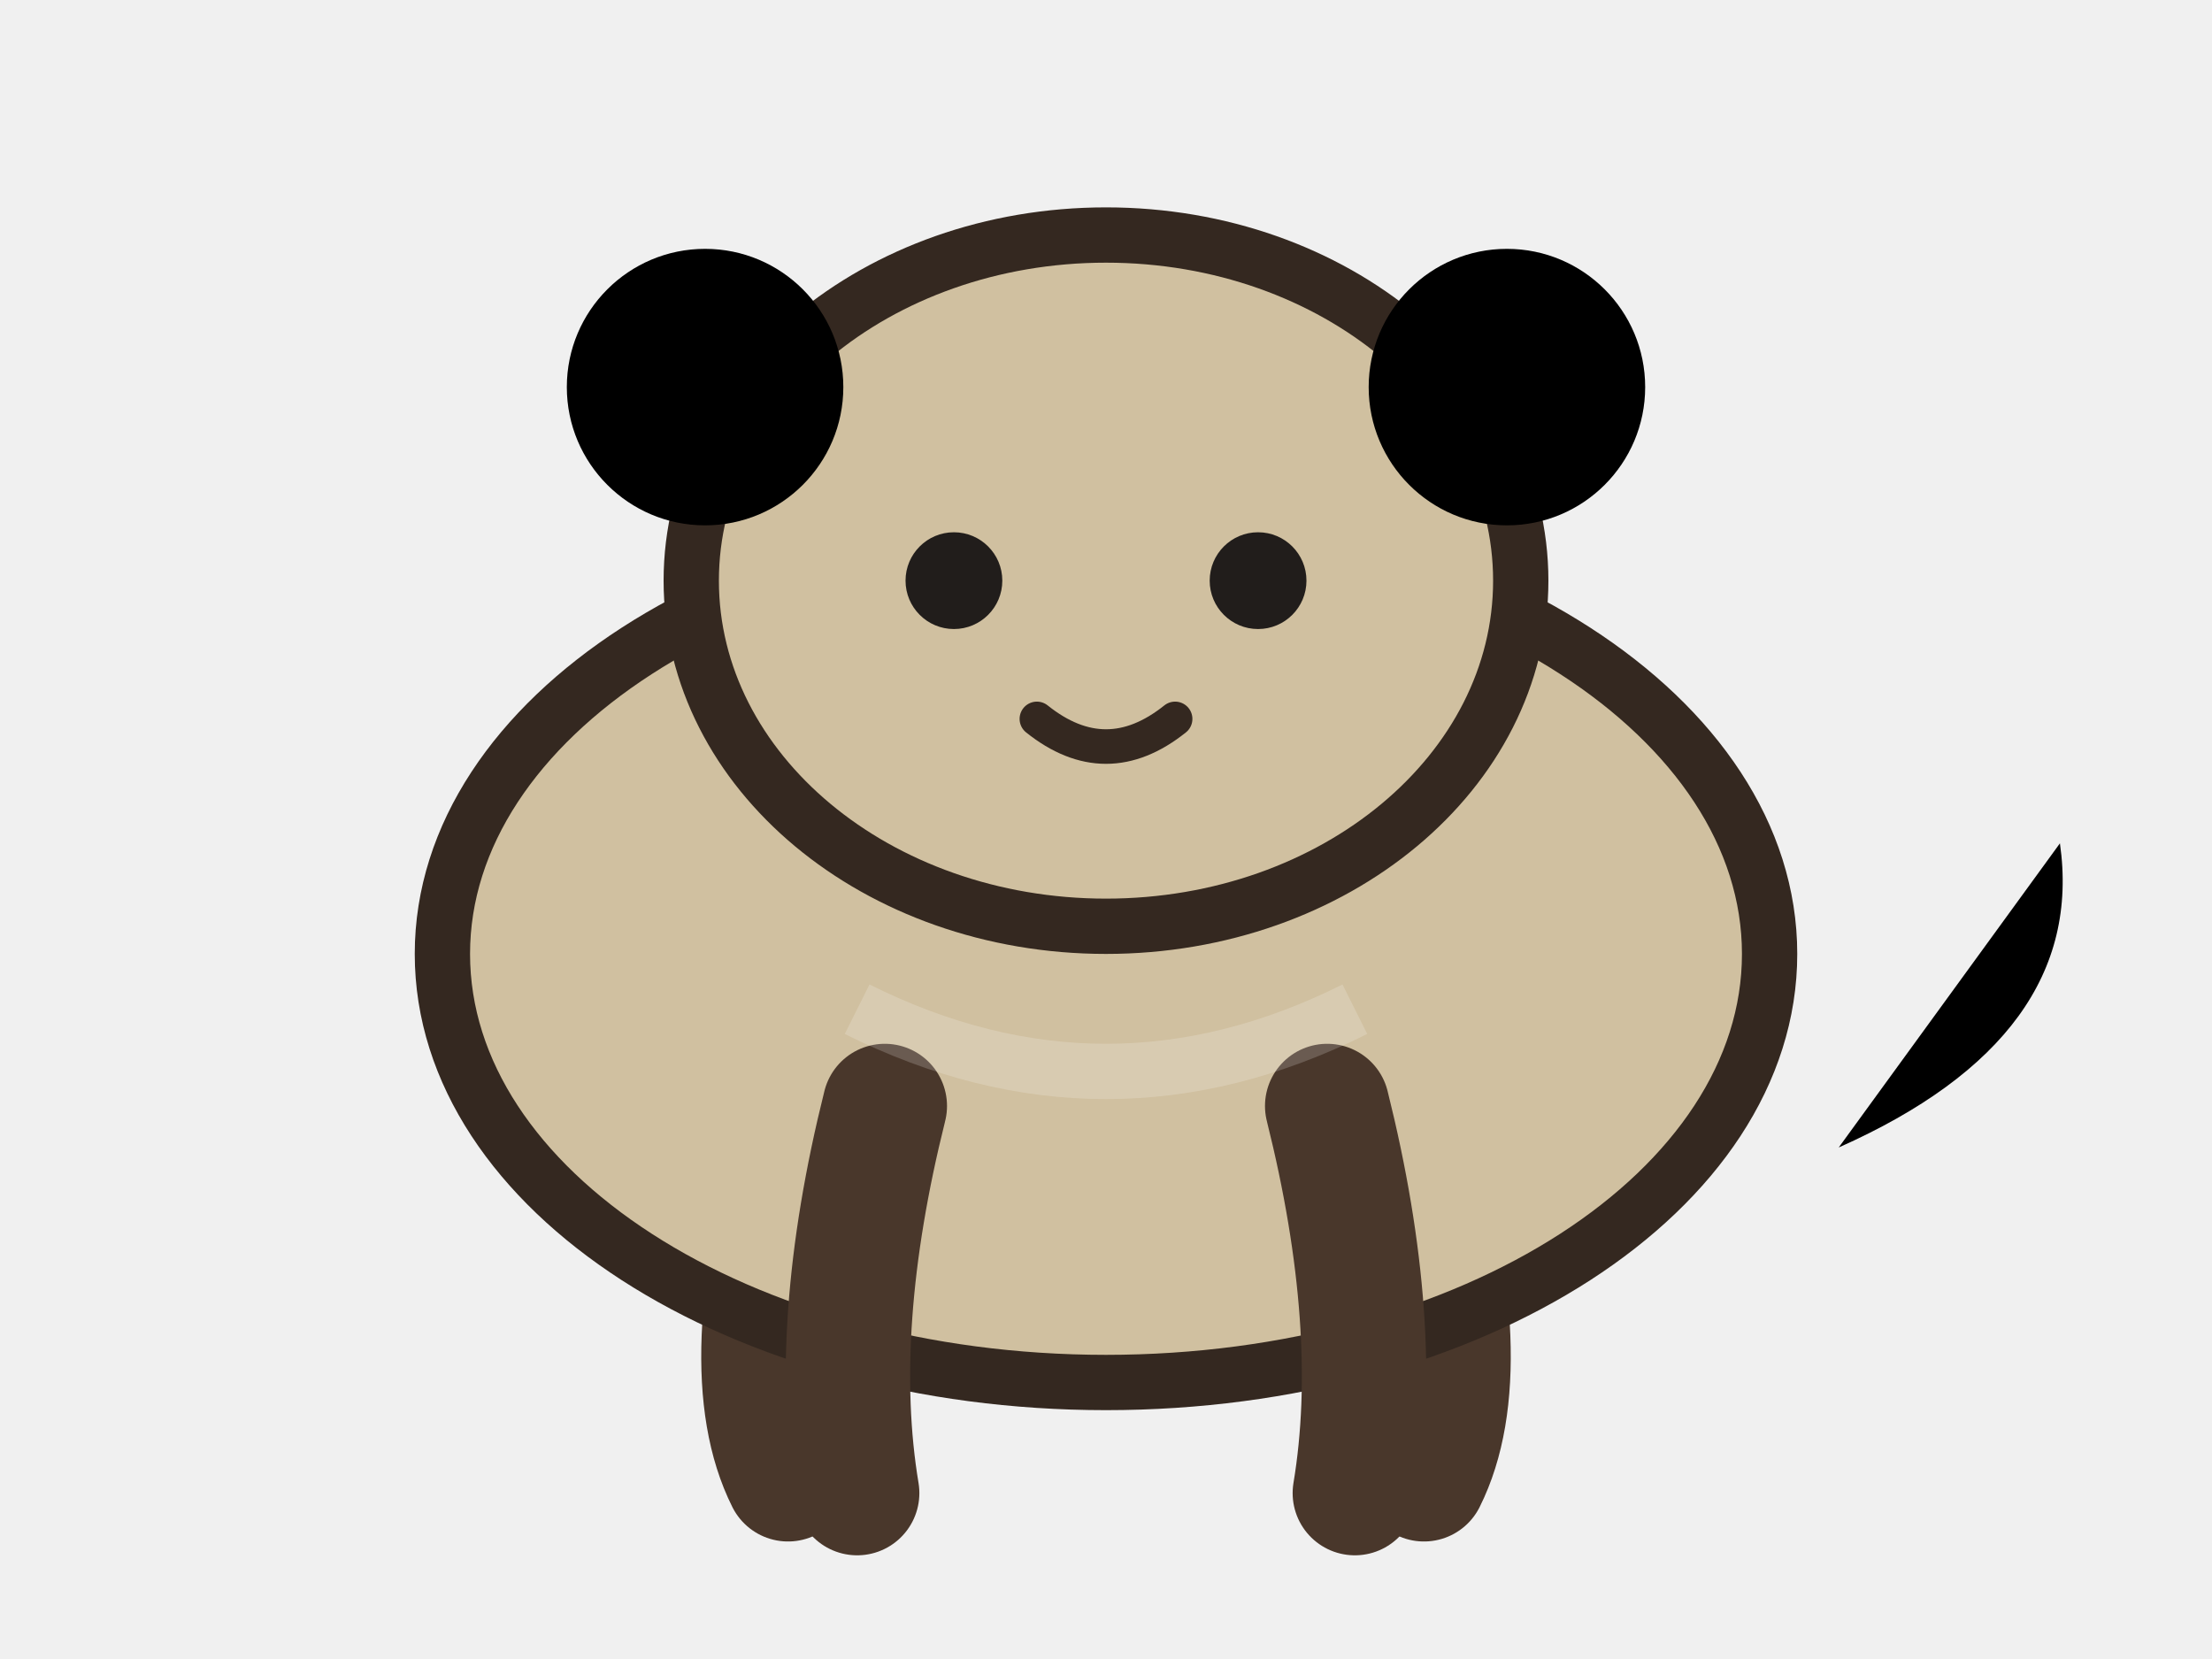
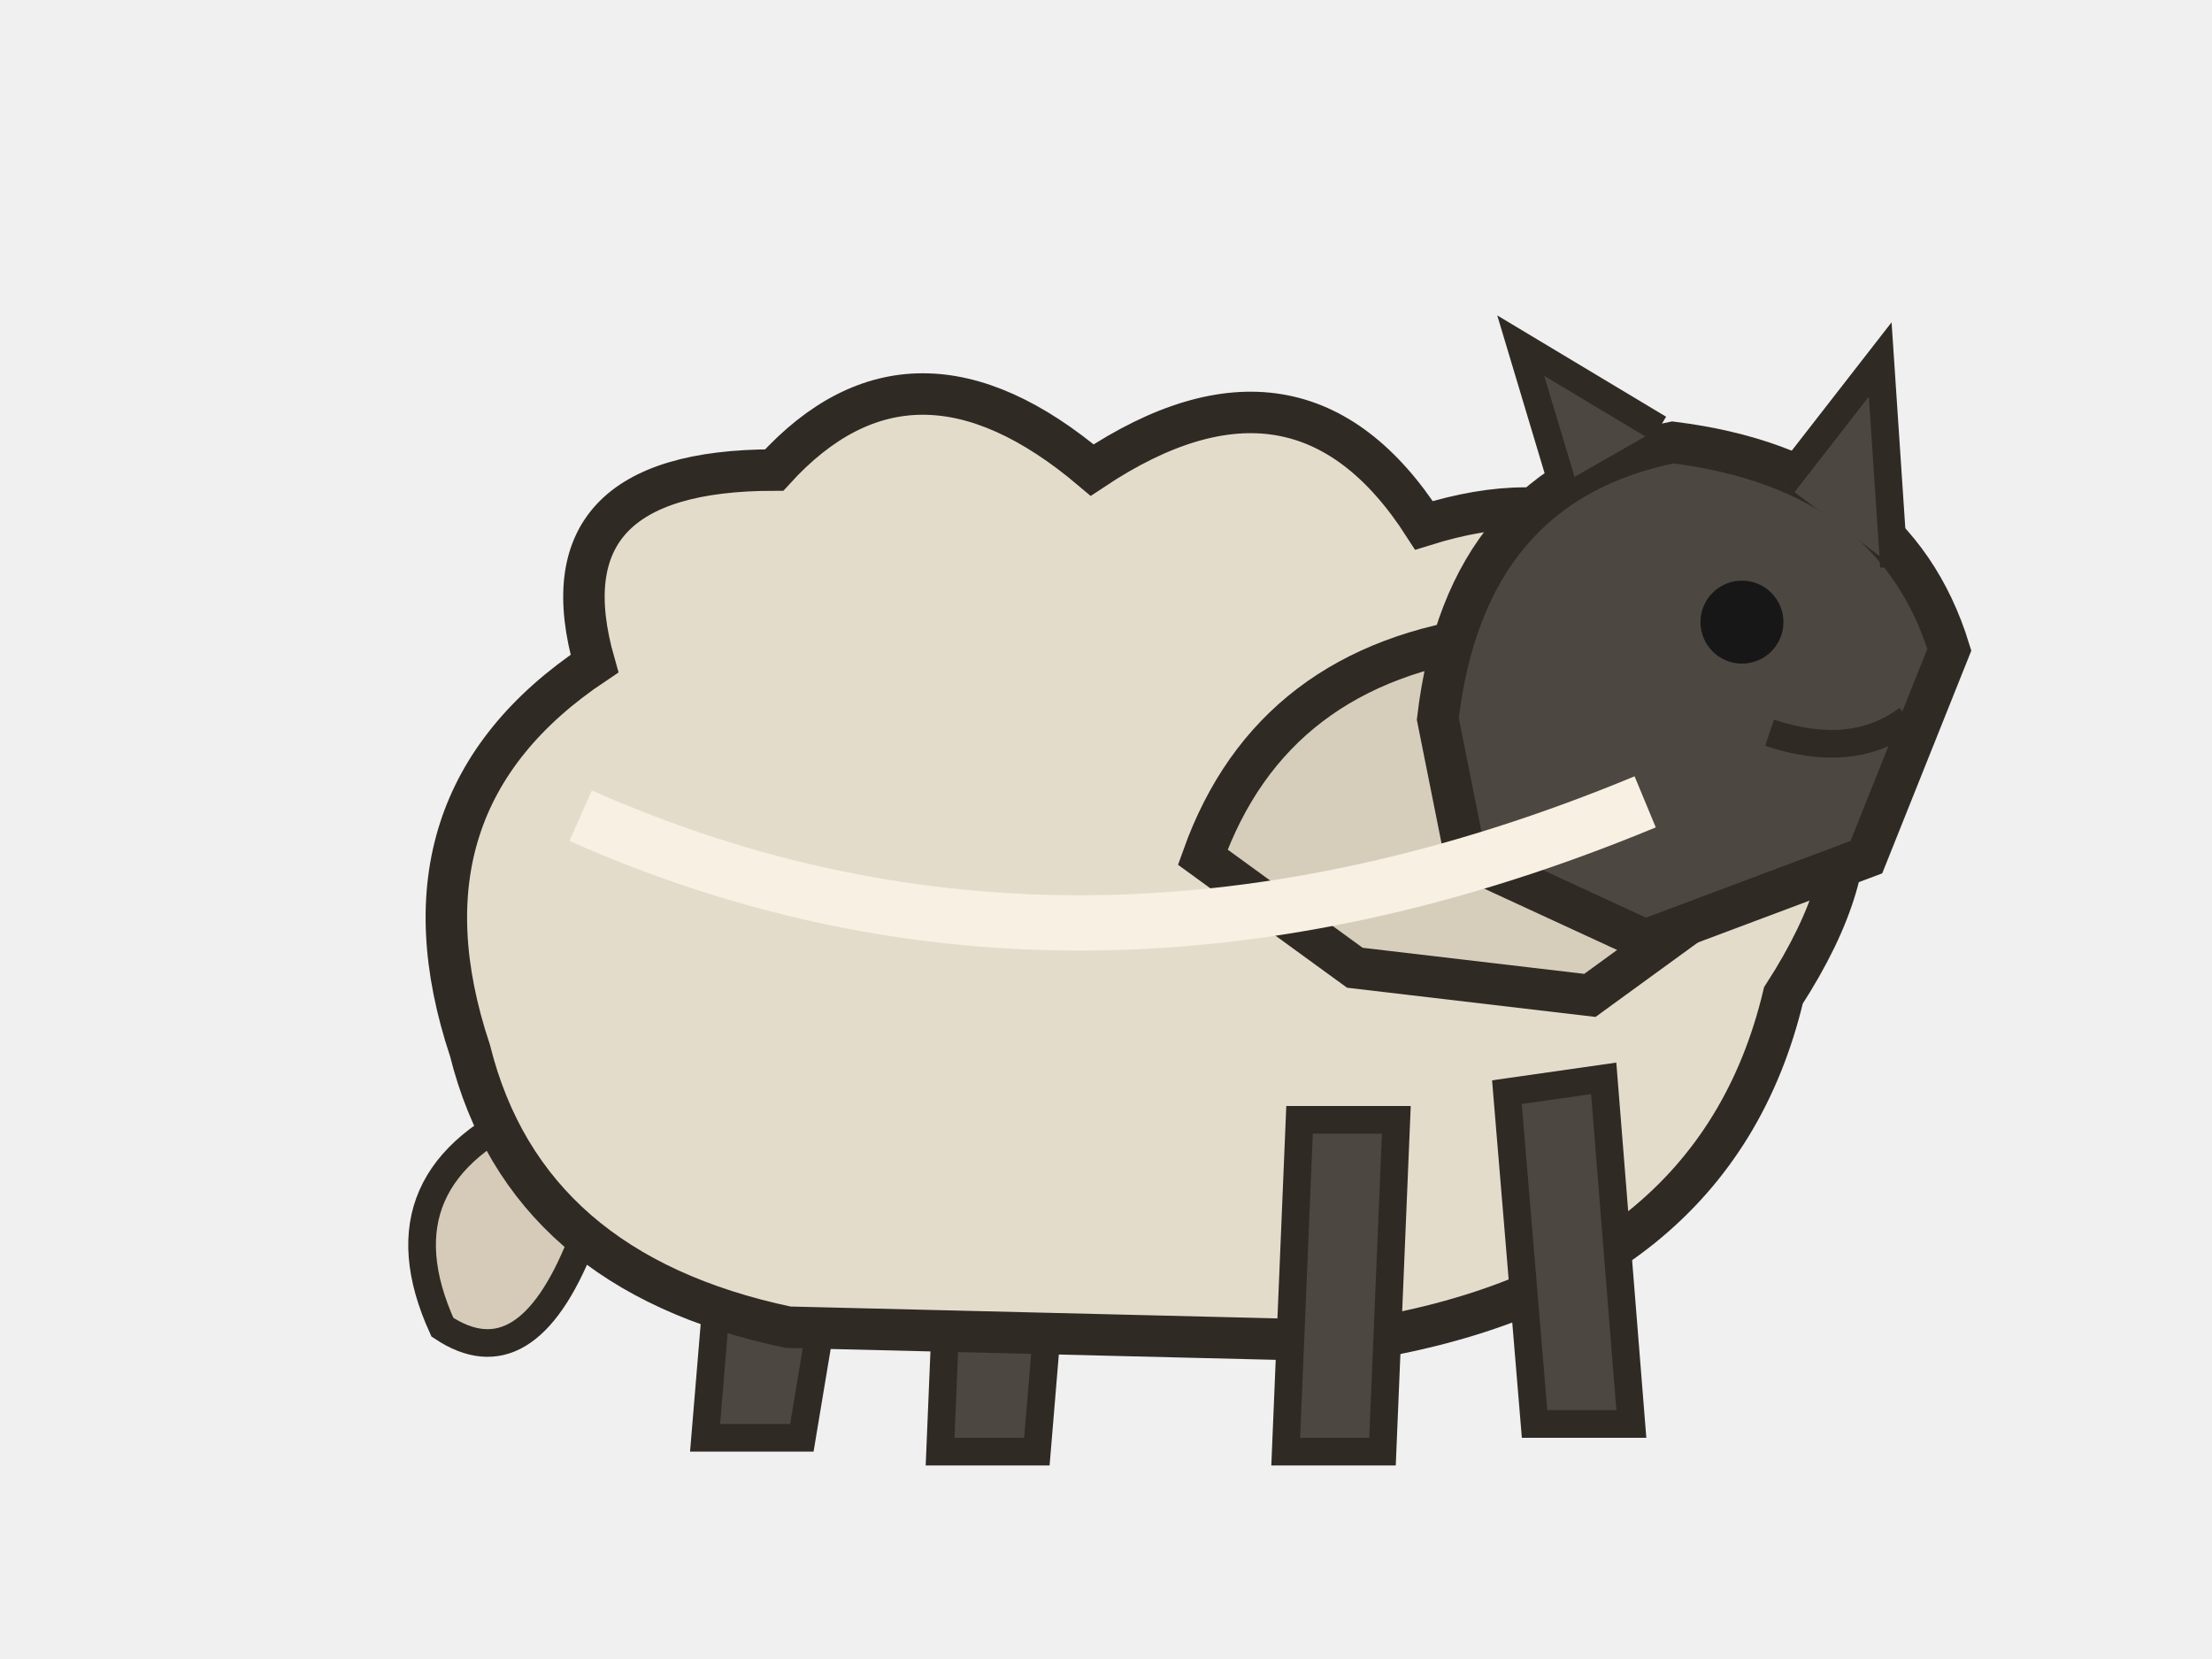
<svg xmlns="http://www.w3.org/2000/svg" viewBox="0 0 160 120" role="img" aria-label="sheep pet master artwork">
  <g id="pet-root">
    <g id="tail">
-       <path d="M133 83 Q151 75 149 61" />
+       <path d="M39 80 Q27 85 32 96 Q38 100 42 90 Q41 85 50 82Z" fill="#d6cbb8" stroke="#302a25" stroke-width="2" />
    </g>
    <g id="hind-legs">
-       <path d="M58 82 Q53 99 57 107" fill="none" stroke="#49372b" stroke-width="9" stroke-linecap="round" />
-       <path d="M102 82 Q107 99 103 107" fill="none" stroke="#49372b" stroke-width="9" stroke-linecap="round" />
+       <path d="M53 80 L51 104 L58 104 L62 80Z" fill="#4d4741" stroke="#302a25" stroke-width="2" />
+       <path d="M69 81 L68 105 L75 105 L77 81Z" fill="#4d4741" stroke="#302a25" stroke-width="2" />
    </g>
    <g id="body">
-       <ellipse cx="80" cy="69" rx="48" ry="31" fill="#d0c0a0" stroke="#342820" stroke-width="4" />
+       <path d="M34 76 Q28 58 43 48 Q39 34 56 34 Q66 23 79 34 Q94 24 103 38 Q119 33 124 48 Q140 55 129 72 Q124 93 98 97 L57 96 Q38 92 34 76Z" fill="#e4dccb" stroke="#302a25" stroke-width="3" />
    </g>
    <g id="front-legs">
-       <path d="M64 80 Q60 96 62 108" fill="none" stroke="#49372b" stroke-width="9" stroke-linecap="round" />
-       <path d="M96 80 Q100 96 98 108" fill="none" stroke="#49372b" stroke-width="9" stroke-linecap="round" />
+       <path d="M94 81 L93 105 L100 105 L101 81Z" fill="#4d4741" stroke="#302a25" stroke-width="2" />
+       <path d="M109 79 L111 103 L118 103 L116 78Z" fill="#4d4741" stroke="#302a25" stroke-width="2" />
    </g>
    <g id="neck">
-       <path d="M60 54 Q62 33 80 29 Q98 33 100 54" fill="#d0c0a0" stroke="#342820" stroke-width="4" />
+       <path d="M87 62 Q92 48 108 46 Q121 49 126 64 L115 72 L98 70Z" fill="#d7cdbb" stroke="#302a25" stroke-width="3" />
    </g>
    <g id="head">
-       <ellipse cx="80" cy="42" rx="30" ry="25" fill="#d0c0a0" stroke="#342820" stroke-width="4" />
-       <circle cx="51" cy="28" r="10" />
-       <circle cx="109" cy="28" r="10" />
+       <path d="M104 52 Q106 35 121 32 Q137 34 141 47 L135 62 L119 68 L106 62Z" fill="#4d4741" stroke="#302a25" stroke-width="3" />
+       <path d="M113 35 L110 25 L120 31 M129 35 L136 26 L137 41" fill="#4d4741" stroke="#302a25" stroke-width="2" />
    </g>
    <g id="face">
-       <circle cx="69" cy="42" r="3.5" fill="#211d1b" />
-       <circle cx="91" cy="42" r="3.5" fill="#211d1b" />
-       <path d="M75 52 Q80 56 85 52" fill="none" stroke="#342820" stroke-width="2.5" stroke-linecap="round" />
+       <circle cx="126" cy="45" r="3" fill="#171717" />
+       <path d="M128 53 Q134 55 138 52" fill="none" stroke="#302a25" stroke-width="2" />
    </g>
    <g id="species-surface">
-    
-   </g>
-     <g id="markings">
-       <path d="M62 73 Q80 82 98 73" fill="none" stroke="#ffffff" stroke-opacity=".18" stroke-width="4" />
+       <path d="M42 59 Q78 75 119 58" fill="none" stroke="#f7f0e3" stroke-width="4" />
    </g>
+     <g id="markings" />
  </g>
</svg>
